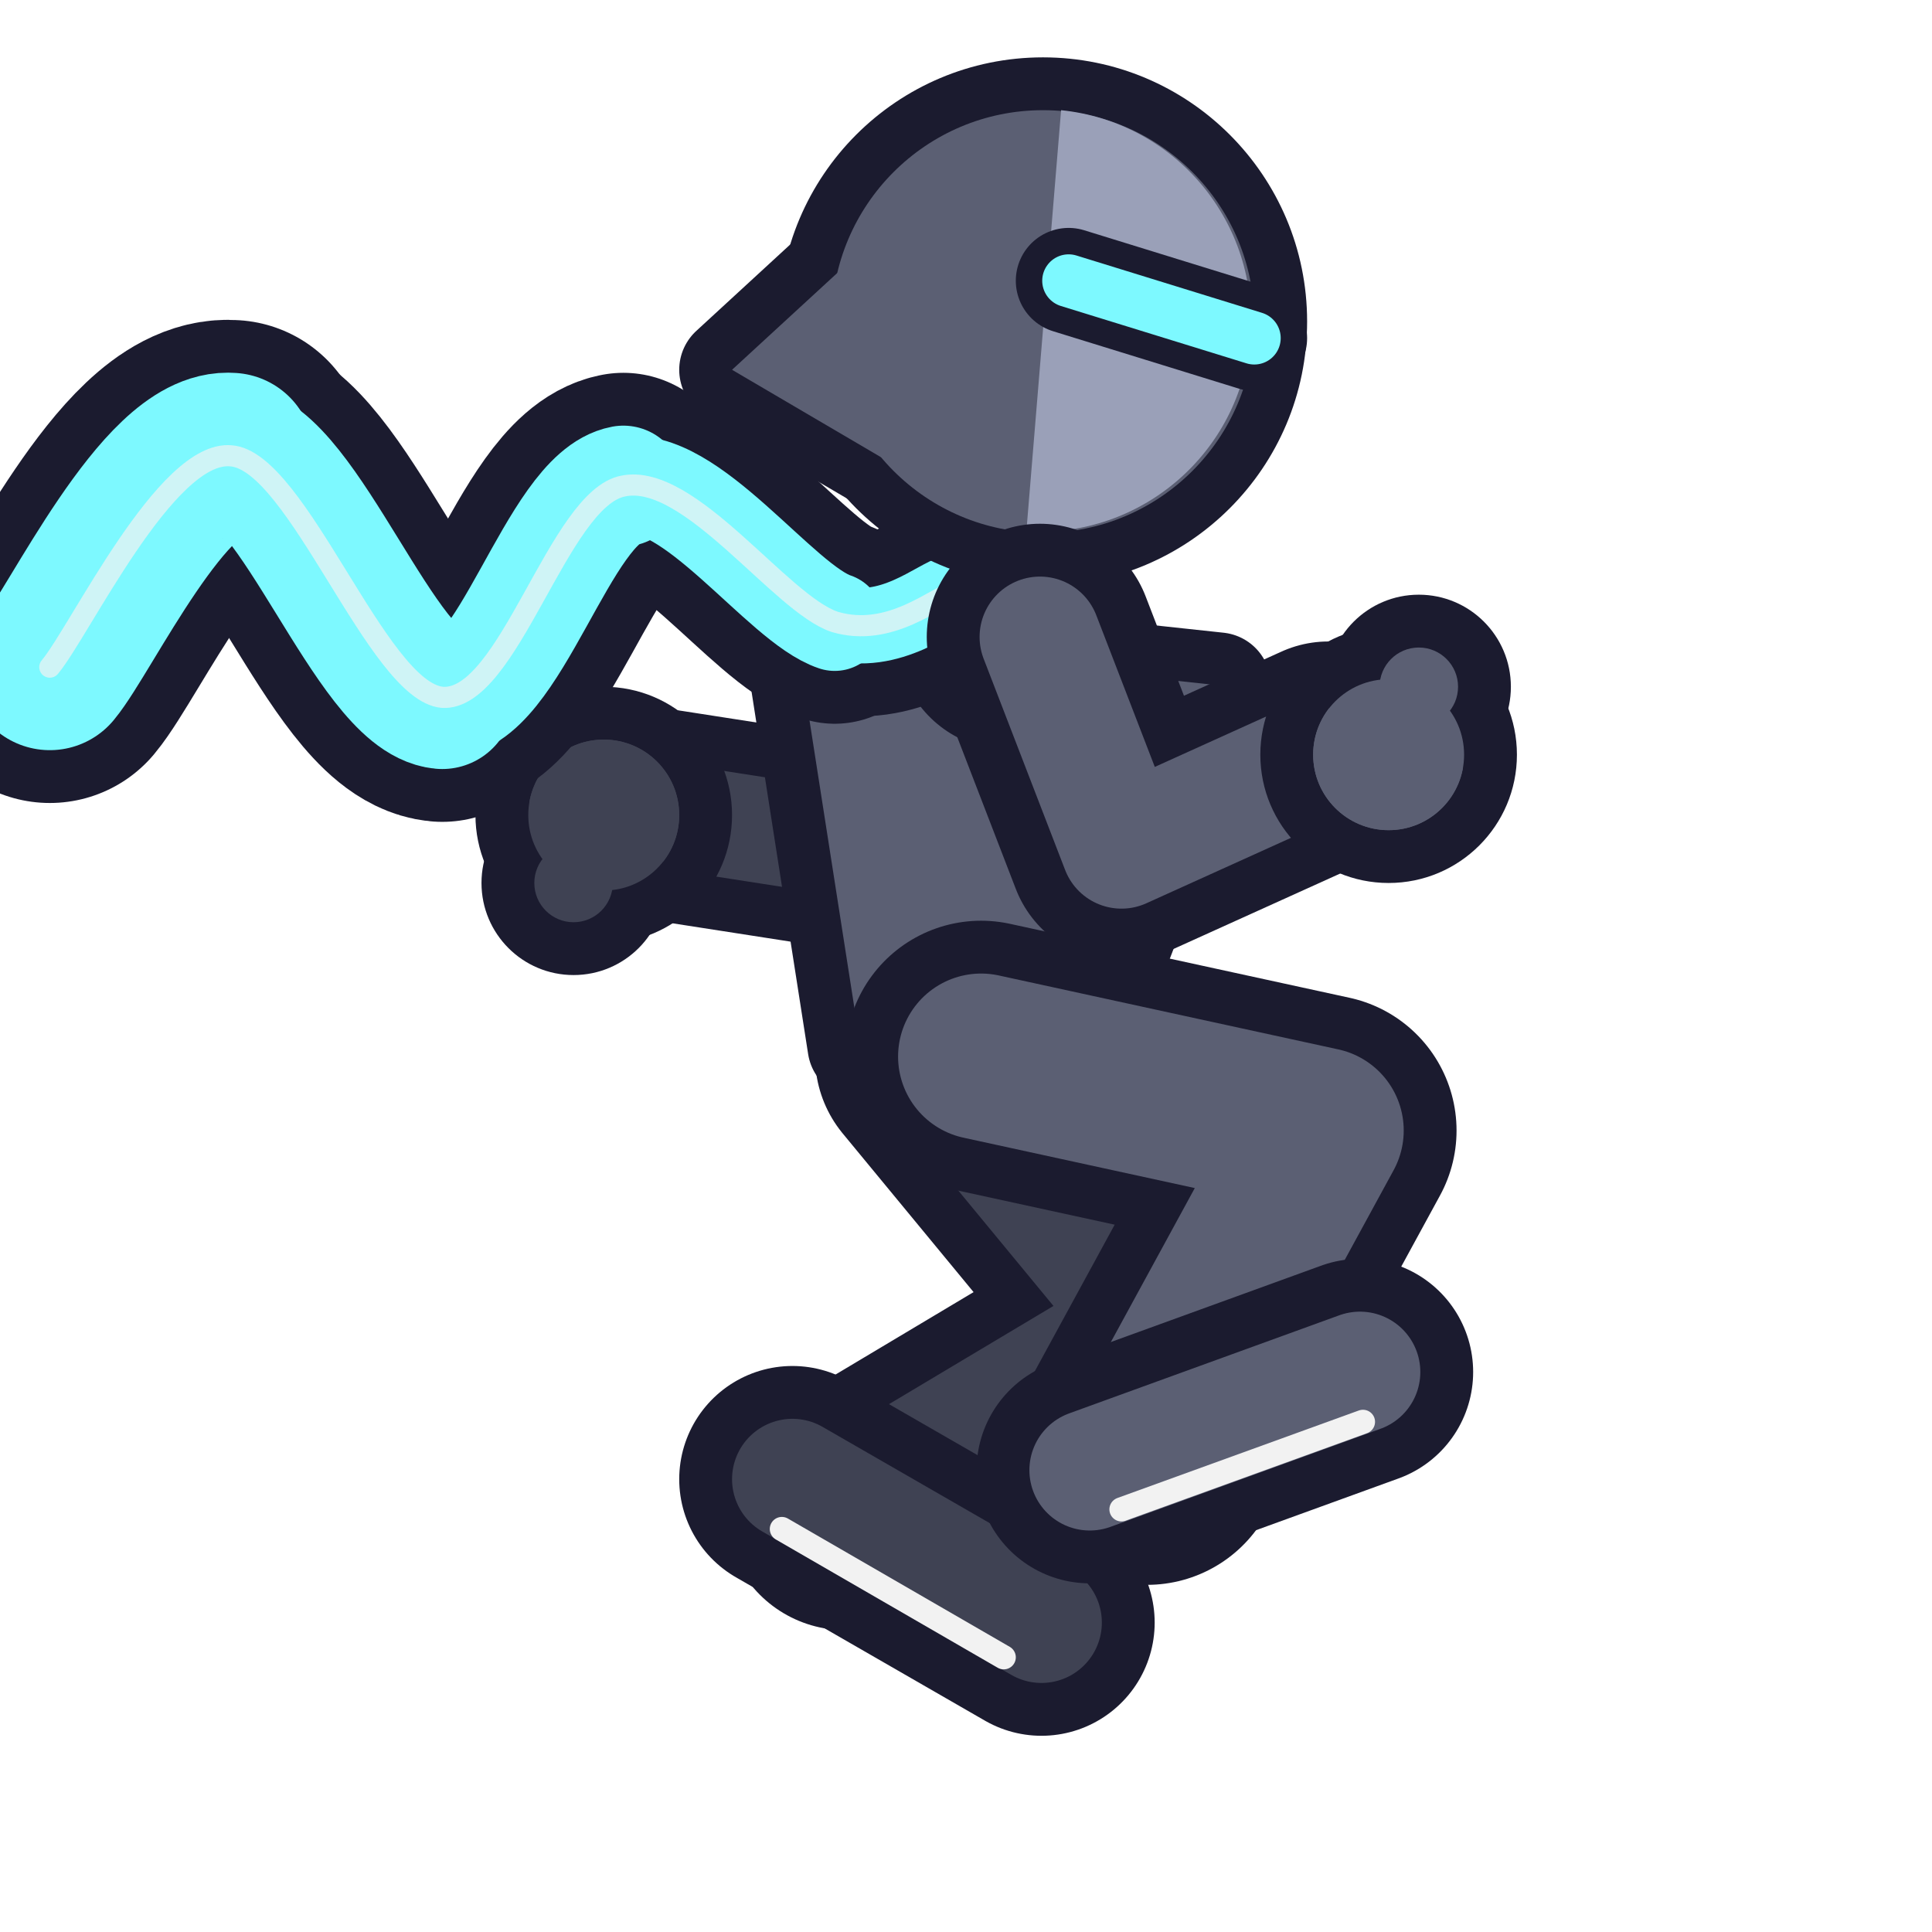
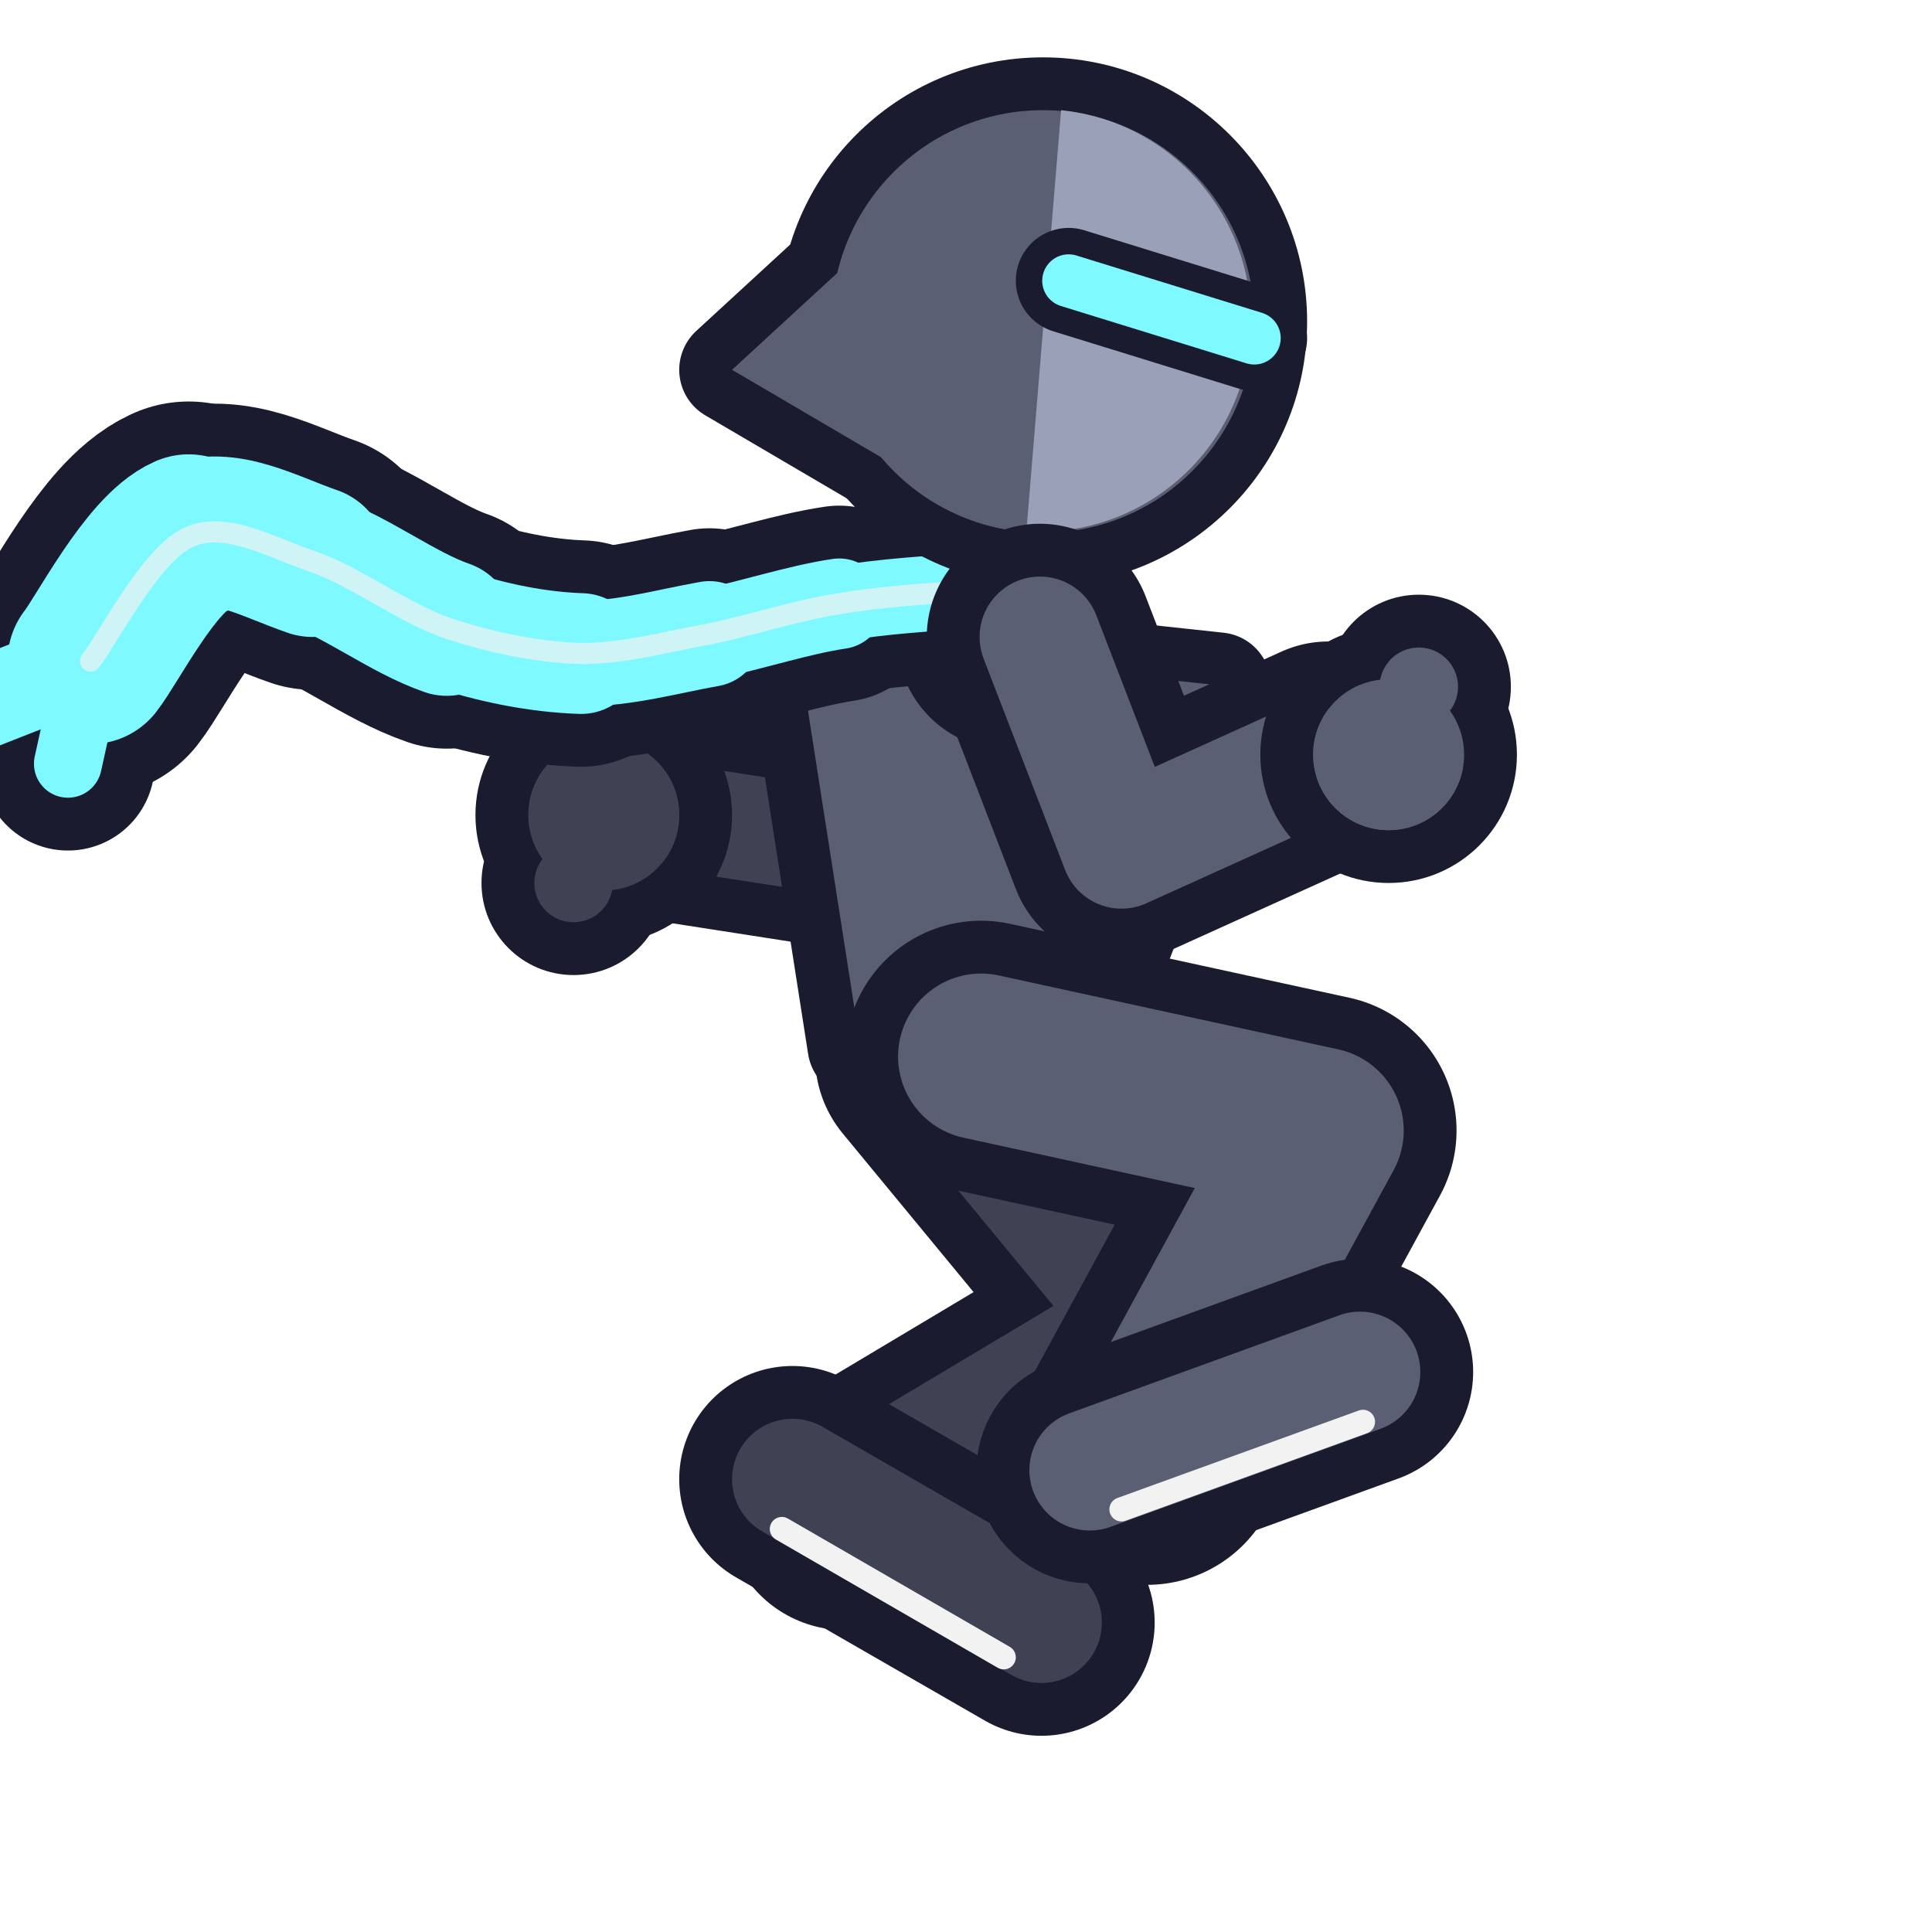
<svg xmlns="http://www.w3.org/2000/svg" viewBox="0 0 128 128" width="128" height="128" shape-rendering="geometricPrecision">
  <polyline points="63.9,42.2 58.8,56.3 44,54" fill="none" stroke="#1b1b2f" stroke-width="14" stroke-linecap="round" stroke-linejoin="round" />
  <polyline points="63.9,42.2 58.8,56.3 44,54" fill="none" stroke="#3f4253" stroke-width="7" stroke-linecap="round" stroke-linejoin="round" />
  <circle cx="40" cy="54" r="8.5" fill="#1b1b2f" />
  <circle cx="40" cy="54" r="5" fill="#3f4253" />
  <circle cx="38" cy="58.5" r="6.1" fill="#1b1b2f" />
  <circle cx="38" cy="58.5" r="2.6" fill="#3f4253" />
  <circle cx="40" cy="54" r="5" fill="#3f4253" />
  <polyline points="62,70 76.6,87.7 56,100" fill="none" stroke="#1b1b2f" stroke-width="16" stroke-linecap="round" stroke-linejoin="round" />
  <polyline points="62,70 76.6,87.7 56,100" fill="none" stroke="#3f4253" stroke-width="9" stroke-linecap="round" stroke-linejoin="round" />
  <polyline points="52.5,98 69,107.5" fill="none" stroke="#1b1b2f" stroke-width="15" stroke-linecap="round" stroke-linejoin="round" />
  <polyline points="52.5,98 69,107.5" fill="none" stroke="#3f4253" stroke-width="8" stroke-linecap="round" stroke-linejoin="round" />
  <polyline points="51.8,101.3 66.5,109.8" fill="none" stroke="#f2f2f2" stroke-width="1.6" stroke-linecap="round" />
  <polygon points="52.8,42.4 57,69.3 71,70.7 80.7,45.4" fill="#5b5f73" stroke="#1b1b2f" stroke-width="7" stroke-linejoin="round" />
  <polygon points="52.8,42.4 57,69.3 71,70.7 80.7,45.4" fill="#5b5f73" stroke="none" />
  <polyline points="67.3,38.2 66.9,42.2" fill="none" stroke="#1b1b2f" stroke-width="15" stroke-linecap="round" stroke-linejoin="round" />
  <polyline points="67.3,38.2 66.9,42.2" fill="none" stroke="#5b5f73" stroke-width="8" stroke-linecap="round" stroke-linejoin="round" />
-   <path d="M 63.3,39.2 C 62,39.5 59,42.3 55.3,41.2" fill="none" stroke="#1b1b2f" stroke-width="12" stroke-linecap="round" />
-   <path d="M 55.3,41.2 C 51.7,40 45.7,31.3 41.3,32.2" fill="none" stroke="#1b1b2f" stroke-width="13.5" stroke-linecap="round" />
-   <path d="M 41.3,32.2 C 37,33 33.7,46.5 29.3,46.2" fill="none" stroke="#1b1b2f" stroke-width="15" stroke-linecap="round" />
-   <path d="M 29.3,46.2 C 25,45.8 19.7,30.5 15.3,30.2" fill="none" stroke="#1b1b2f" stroke-width="16.5" stroke-linecap="round" />
-   <path d="M 15.3,30.2 C 11,29.8 5.3,41.8 3.3,44.2" fill="none" stroke="#1b1b2f" stroke-width="18" stroke-linecap="round" />
-   <path d="M 63.3,39.2 C 62,39.5 59,42.3 55.3,41.2" fill="none" stroke="#7df9ff" stroke-width="5" stroke-linecap="round" />
-   <path d="M 55.3,41.2 C 51.7,40 45.7,31.3 41.3,32.2" fill="none" stroke="#7df9ff" stroke-width="6.5" stroke-linecap="round" />
-   <path d="M 41.3,32.2 C 37,33 33.7,46.5 29.3,46.2" fill="none" stroke="#7df9ff" stroke-width="8" stroke-linecap="round" />
-   <path d="M 29.3,46.2 C 25,45.8 19.7,30.5 15.3,30.2" fill="none" stroke="#7df9ff" stroke-width="9.5" stroke-linecap="round" />
-   <path d="M 15.3,30.2 C 11,29.8 5.3,41.8 3.3,44.2" fill="none" stroke="#7df9ff" stroke-width="11" stroke-linecap="round" />
-   <path d="M 63.3,39.2 C 62,39.5 59,42.3 55.3,41.2 C 51.7,40 45.7,31.3 41.3,32.2 C 37,33 33.7,46.5 29.3,46.2 C 25,45.8 19.7,30.5 15.3,30.2 C 11,29.8 5.3,41.8 3.3,44.2" fill="none" stroke="#f2f2f2" stroke-width="1.4" stroke-linecap="round" stroke-linejoin="round" opacity="0.7" />
+   <path d="M 63.3,39.2 C 62.1,39.3 58.4,39.5 55.6,40" fill="none" stroke="#1b1b2f" stroke-width="12" stroke-linecap="round" />
+   <path d="M 55.6,40 C 52.9,40.4 49.9,41.4 47,42" fill="none" stroke="#1b1b2f" stroke-width="13" stroke-linecap="round" />
+   <path d="M 47,42 C 44.2,42.5 41.4,43.3 38.5,43.3" fill="none" stroke="#1b1b2f" stroke-width="14" stroke-linecap="round" />
+   <path d="M 38.5,43.3 C 35.6,43.2 32.6,42.6 29.6,41.6" fill="none" stroke="#1b1b2f" stroke-width="15" stroke-linecap="round" />
+   <path d="M 29.6,41.6 C 26.7,40.6 23.6,38.2 20.7,37.2" fill="none" stroke="#1b1b2f" stroke-width="16" stroke-linecap="round" />
+   <path d="M 20.7,37.2 C 17.8,36.2 14.9,34.5 12.5,35.6" fill="none" stroke="#1b1b2f" stroke-width="17" stroke-linecap="round" />
+   <path d="M 12.5,35.6 C 10,36.7 7.1,42.4 6,43.8" fill="none" stroke="#1b1b2f" stroke-width="18" stroke-linecap="round" />
+   <polyline points="6,43.8 -2.4,47.1" fill="none" stroke="#1b1b2f" stroke-width="13" stroke-linecap="round" />
+   <polyline points="6,43.8 4.5,50.6" fill="none" stroke="#1b1b2f" stroke-width="11.5" stroke-linecap="round" />
+   <path d="M 63.3,39.2 C 62.1,39.3 58.4,39.5 55.6,40" fill="none" stroke="#7df9ff" stroke-width="5" stroke-linecap="round" />
+   <path d="M 55.6,40 C 52.9,40.4 49.9,41.4 47,42" fill="none" stroke="#7df9ff" stroke-width="6" stroke-linecap="round" />
+   <path d="M 47,42 C 44.2,42.5 41.4,43.3 38.5,43.3" fill="none" stroke="#7df9ff" stroke-width="7" stroke-linecap="round" />
+   <path d="M 38.5,43.3 C 35.6,43.2 32.6,42.6 29.6,41.6" fill="none" stroke="#7df9ff" stroke-width="8" stroke-linecap="round" />
+   <path d="M 29.6,41.6 C 26.7,40.6 23.6,38.2 20.7,37.2" fill="none" stroke="#7df9ff" stroke-width="9" stroke-linecap="round" />
+   <path d="M 20.7,37.2 C 17.8,36.2 14.9,34.5 12.5,35.6" fill="none" stroke="#7df9ff" stroke-width="10" stroke-linecap="round" />
+   <path d="M 12.5,35.6 C 10,36.7 7.1,42.4 6,43.8" fill="none" stroke="#7df9ff" stroke-width="11" stroke-linecap="round" />
+   <polyline points="6,43.8 -2.4,47.1" fill="none" stroke="#7df9ff" stroke-width="6" stroke-linecap="round" />
+   <polyline points="6,43.8 4.5,50.6" fill="none" stroke="#7df9ff" stroke-width="4.5" stroke-linecap="round" />
+   <path d="M 63.3,39.2 C 62.1,39.3 58.4,39.5 55.6,40 C 52.9,40.4 49.9,41.4 47,42 C 44.2,42.5 41.4,43.3 38.5,43.3 C 35.6,43.2 32.6,42.6 29.6,41.6 C 26.7,40.6 23.6,38.2 20.7,37.2 C 17.8,36.2 14.9,34.5 12.5,35.6 C 10,36.7 7.1,42.4 6,43.8" fill="none" stroke="#f2f2f2" stroke-width="1.4" stroke-linecap="round" stroke-linejoin="round" opacity="0.7" />
  <polyline points="65,70 87.5,74.9 76,96" fill="none" stroke="#1b1b2f" stroke-width="18" stroke-linecap="round" stroke-linejoin="round" />
  <polyline points="65,70 87.5,74.9 76,96" fill="none" stroke="#5b5f73" stroke-width="11" stroke-linecap="round" stroke-linejoin="round" />
  <polyline points="72.2,97.4 90.1,90.9" fill="none" stroke="#1b1b2f" stroke-width="15" stroke-linecap="round" stroke-linejoin="round" />
  <polyline points="72.2,97.4 90.1,90.9" fill="none" stroke="#5b5f73" stroke-width="8" stroke-linecap="round" stroke-linejoin="round" />
  <polyline points="74.3,100 90.3,94.2" fill="none" stroke="#f2f2f2" stroke-width="1.6" stroke-linecap="round" />
  <polygon points="66,8.4 48.5,24.5 65.2,34.3" fill="#5b5f73" stroke="#1b1b2f" stroke-width="7" stroke-linejoin="round" />
  <circle cx="69.1" cy="21.3" r="17.5" fill="#1b1b2f" />
  <polygon points="66,8.4 48.5,24.5 65.2,34.3" fill="#5b5f73" />
  <circle cx="69.1" cy="21.3" r="14" fill="#5b5f73" />
  <path d="M 70.3,7.3 A 14 14 0 0 1 68,35.2 Z" fill="#9aa0b8" />
  <polyline points="70.8,18.6 83.1,22.4" fill="none" stroke="#1b1b2f" stroke-width="7" stroke-linecap="round" />
  <polyline points="70.8,18.6 83.1,22.4" fill="none" stroke="#7df9ff" stroke-width="3.5" stroke-linecap="round" />
  <polyline points="68.9,42.2 74.3,56.2 88,50" fill="none" stroke="#1b1b2f" stroke-width="15" stroke-linecap="round" stroke-linejoin="round" />
  <polyline points="68.9,42.2 74.3,56.2 88,50" fill="none" stroke="#5b5f73" stroke-width="8" stroke-linecap="round" stroke-linejoin="round" />
  <circle cx="92" cy="50" r="8.5" fill="#1b1b2f" />
  <circle cx="92" cy="50" r="5" fill="#5b5f73" />
  <circle cx="94" cy="45.5" r="6.1" fill="#1b1b2f" />
  <circle cx="94" cy="45.5" r="2.6" fill="#5b5f73" />
  <circle cx="92" cy="50" r="5" fill="#5b5f73" />
</svg>
